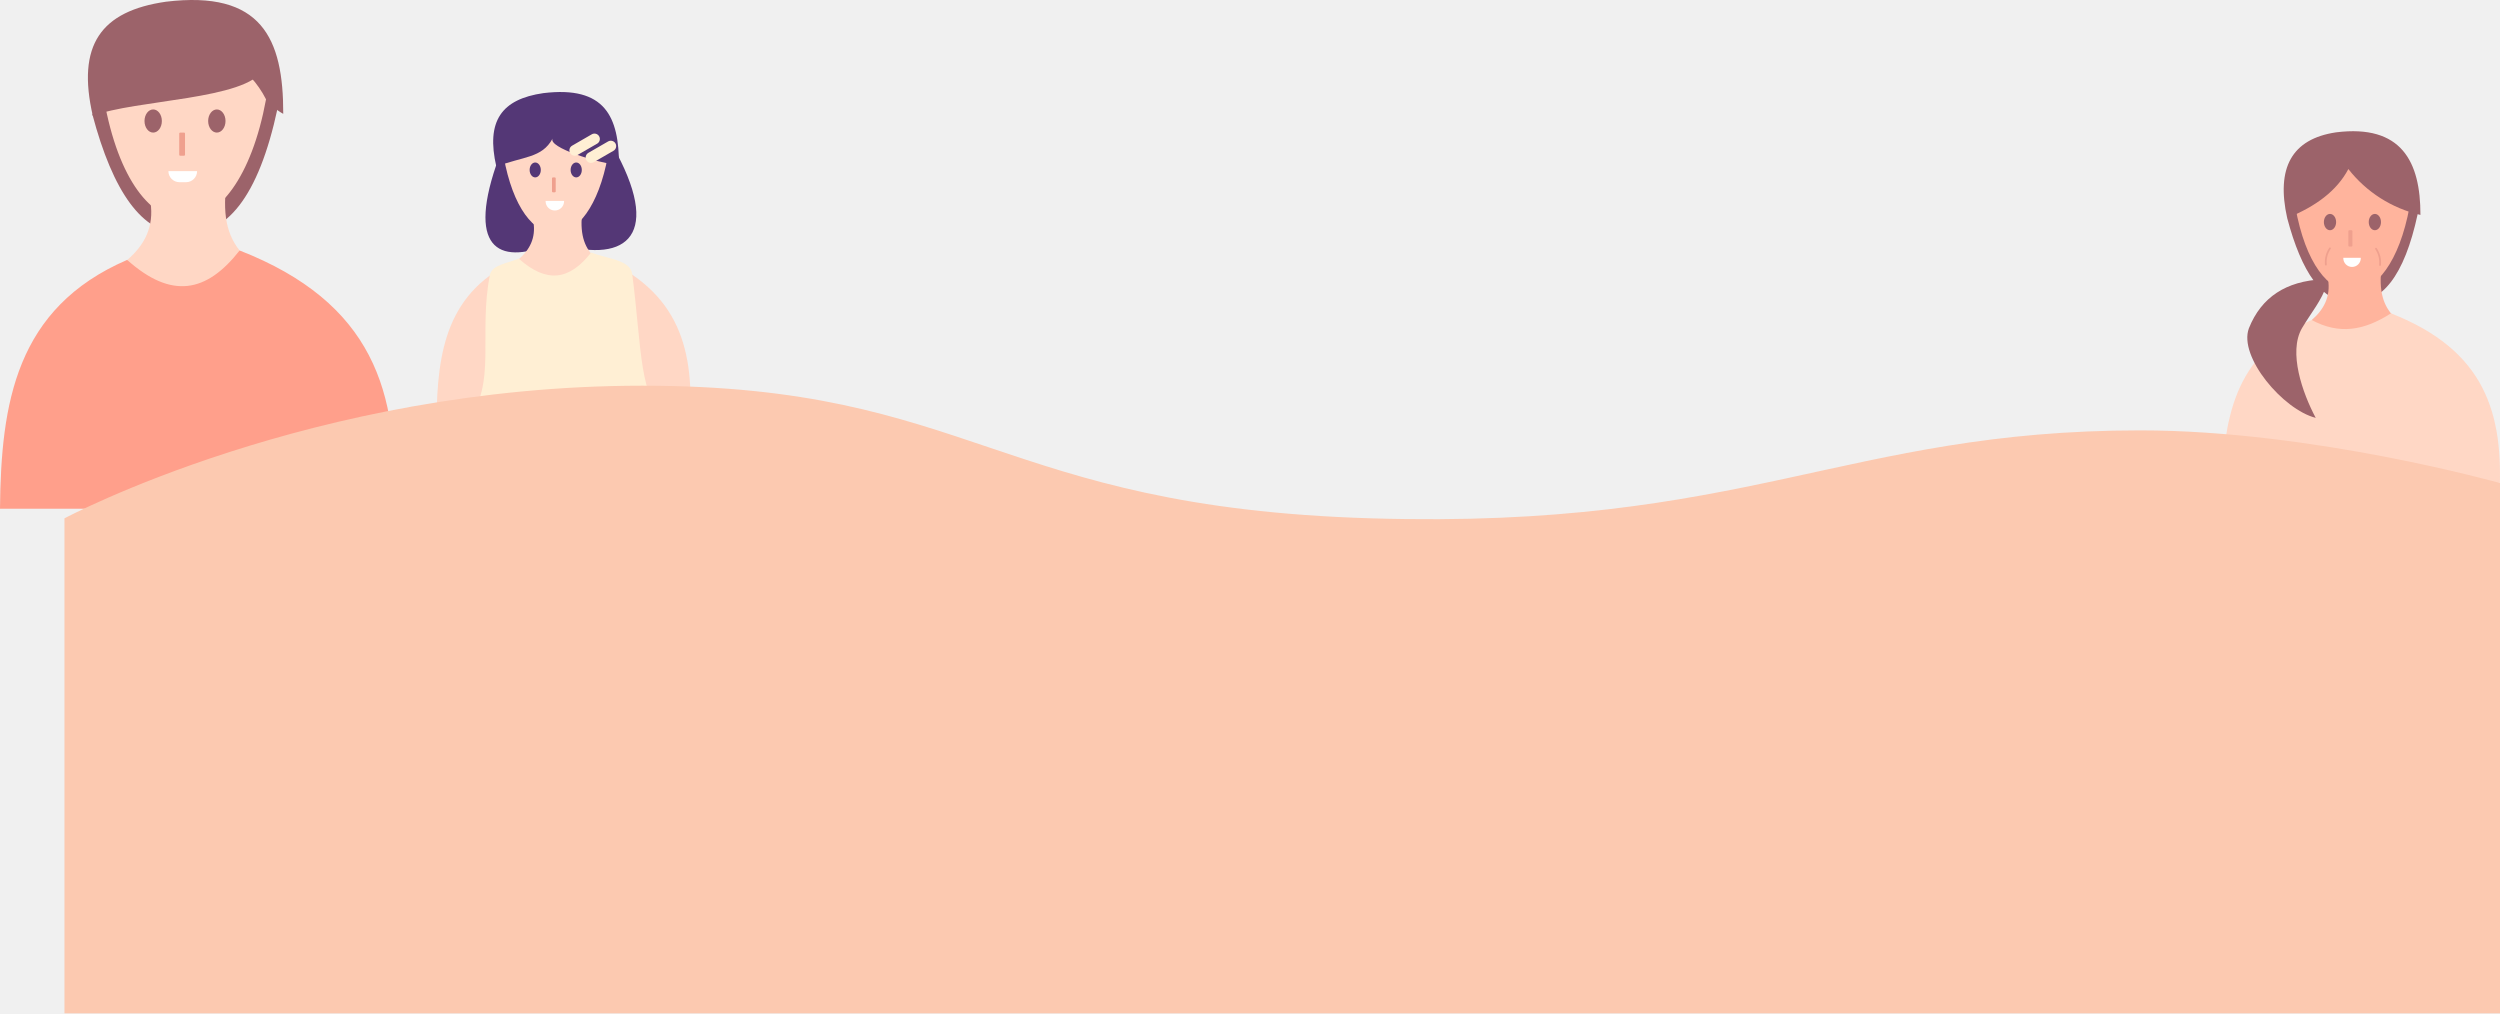
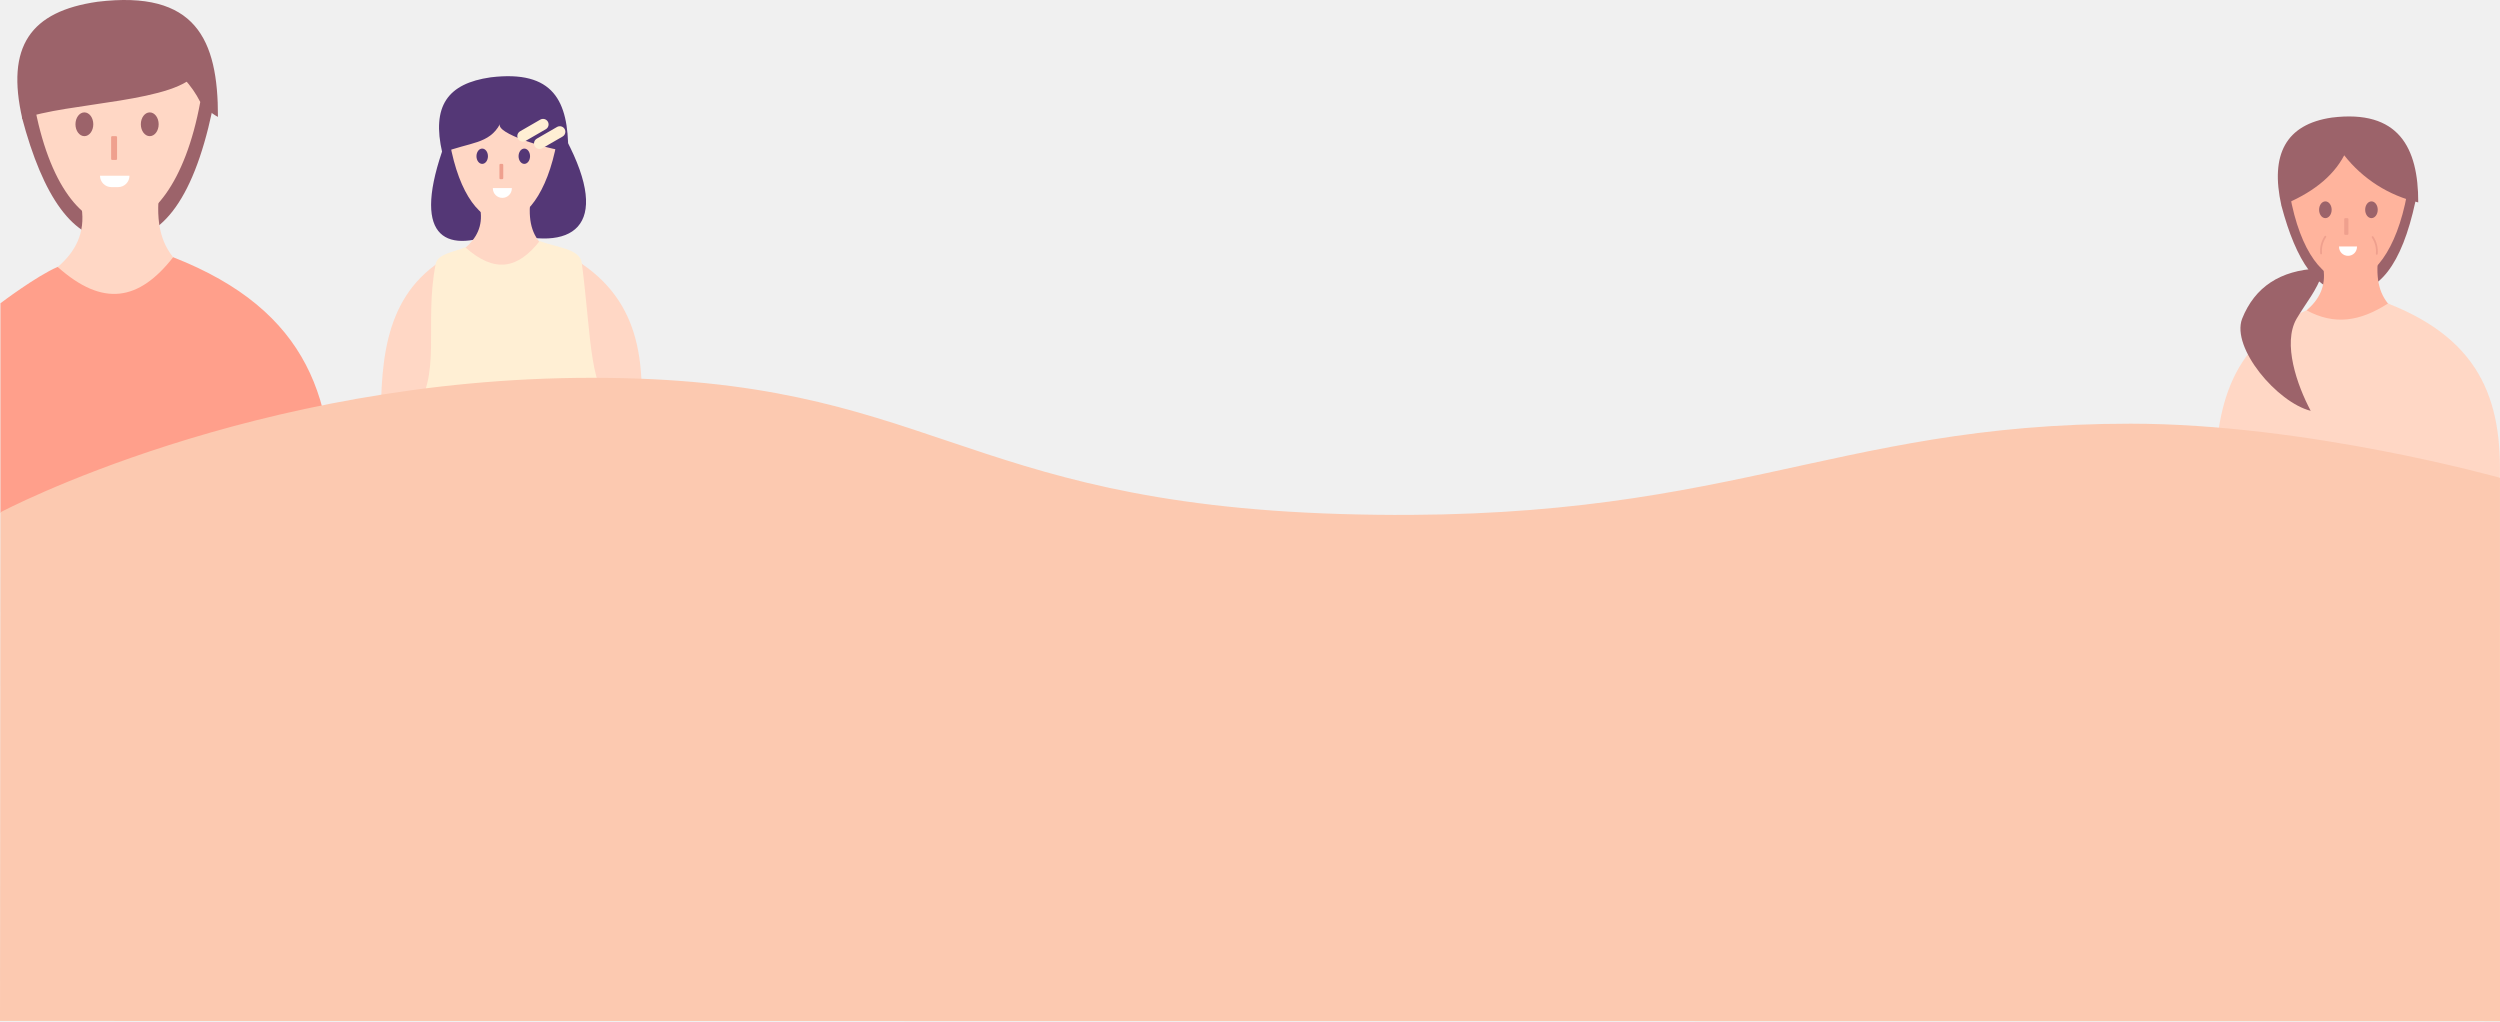
- <svg xmlns="http://www.w3.org/2000/svg" width="1403" height="568.695" viewBox="0 0 1403 568.695">
-   <g id="Groupe_798" data-name="Groupe 798" transform="translate(37 -3770)">
-     <g id="Groupe_657" data-name="Groupe 657" transform="translate(-781.052 2471.732)">
+ <svg xmlns="http://www.w3.org/2000/svg" width="1366.17" height="558.032" viewBox="0 0 1366.17 558.032">
+   <g id="Groupe_849" data-name="Groupe 849" transform="translate(0.145 -3737)">
+     <g id="Groupe_657" data-name="Groupe 657" transform="translate(-781.052 2428.732)">
      <path id="Tracé_370" data-name="Tracé 370" d="M3315.391,876.727c-16.326,48.245,3.07,56.053,32.569,43.188,38.664,12.327,60.685-1.891,35.265-49.928l-9.271-20.449-41.831-2.092-16.732,29.281h0" transform="translate(-2292.958 514.486)" fill="#543776" style="isolation: isolate" />
      <path id="Tracé_371" data-name="Tracé 371" d="M3326.693,878.791c1.37,8.931-2.131,15.567-8.366,20.915,6.274,18.824,29.221,14.641,43.862,0-6.682-5.892-9.352-13.225-8.306-25.1Z" transform="translate(-2283.261 544.134)" fill="#ffd7c5" style="isolation: isolate" />
      <path id="Tracé_372" data-name="Tracé 372" d="M3438.549,978.319c2.3-42.332-7.506-74.514-55.61-93.338-12.026,15.362-24.711,17.656-40.659,3.4-40.282,17.385-45.585,51.819-45.953,89.935" transform="translate(-2307.274 555.456)" fill="#ffd7c5" style="isolation: isolate" />
      <path id="Tracé_373" data-name="Tracé 373" d="M3314.3,871.142c10.458,58.836,48.1,56.874,58.562,0-6.068-12.009-18.146-19.1-33.464-23.534Z" transform="translate(-2287.659 514.663)" fill="#ffd7c5" style="isolation: isolate" />
      <path id="Tracé_374" data-name="Tracé 374" d="M3339.726,842.318c34.522-4.185,42.464,13.156,42.393,40.529-12.835-1.554-39.659-10.037-37.281-15-6.018,11.1-16.437,9.828-31.544,15.73-5.892-25.61,2.87-37.877,26.433-41.263" transform="translate(-2290.695 508.21)" fill="#543776" style="isolation: isolate" />
      <ellipse id="Ellipse_219" data-name="Ellipse 219" cx="3.137" cy="4.183" rx="3.137" ry="4.183" transform="translate(1041.28 1389.461)" fill="#543776" style="isolation: isolate" />
      <ellipse id="Ellipse_220" data-name="Ellipse 220" cx="3.137" cy="4.183" rx="3.137" ry="4.183" transform="translate(1064.287 1389.461)" fill="#543776" style="isolation: isolate" />
      <path id="Tracé_375" data-name="Tracé 375" stroke="#efa08e" d="M3335.07,873.131" fill="none" transform="translate(-2264.986 542.522)" stroke-linecap="round" stroke-linejoin="round" stroke-width="0.5" style="isolation: isolate" />
      <path id="Tracé_376" data-name="Tracé 376" stroke="#efa08e" d="M3334.07,869.131" fill="none" transform="translate(-2266.078 538.156)" stroke-linecap="round" stroke-linejoin="round" stroke-width="0.5" style="isolation: isolate" />
      <rect id="Rectangle_2228" data-name="Rectangle 2228" width="2.092" height="8.366" rx="0.5" transform="translate(1053.829 1397.827)" fill="#efa08e" style="isolation: isolate" />
      <path id="Tracé_377" data-name="Tracé 377" d="M3416.88,978.689c-16.1-12.112-14.226-39.124-19.8-82.069-1.124-7.734-14.076-8.358-23.012-11.855-12.026,15.362-24.711,17.657-40.662,3.4-6.176,2.667-15.057,3.495-16.169,9.15-6.569,33.422,4.024,61.1-12.647,81.878" transform="translate(-2298.254 555.221)" fill="#ffefd4" style="isolation: isolate" />
      <rect id="Rectangle_2229" data-name="Rectangle 2229" width="6.051" height="18.8" rx="3.026" transform="translate(1078.775 1372.132) rotate(60)" fill="#ffefd4" />
      <path id="Tracé_390" data-name="Tracé 390" d="M3.026,0A3.026,3.026,0,0,1,6.051,3.026V15.774a3.026,3.026,0,1,1-6.051,0V3.026A3.026,3.026,0,0,1,3.026,0Z" transform="translate(1087.936 1376.137) rotate(60)" fill="#ffefd4" />
      <path id="Rectangle_2235" data-name="Rectangle 2235" d="M0,0H10.368a0,0,0,0,1,0,0V.17A5.184,5.184,0,0,1,5.184,5.354h0A5.184,5.184,0,0,1,0,.17V0A0,0,0,0,1,0,0Z" transform="translate(1050.24 1411.047)" fill="#fff" />
    </g>
-     <g id="Groupe_733" data-name="Groupe 733" transform="translate(-438 2416.199)">
+     <g id="Groupe_733" data-name="Groupe 733" transform="translate(-441 2383.199)">
      <path id="Tracé_363" data-name="Tracé 363" d="M3216.86,893.544c11.532,43.569,28.059,67.244,50.571,67.059,24.565,1.546,42.7-20.58,53.351-70.306l-12.99-38.971-64.951-3.248-25.981,45.466h0" transform="translate(-2764.029 524.396)" fill="#9c636a" style="isolation: isolate" />
      <path id="Tracé_364" data-name="Tracé 364" d="M3235.89,881.735c2.127,13.864-3.309,24.172-12.99,32.476,9.742,29.228,45.372,22.733,68.1,0-10.376-9.148-14.52-20.535-12.9-38.971Z" transform="translate(-2750.454 585.445)" fill="#ffd7c5" style="isolation: isolate" />
-       <path id="Tracé_365" data-name="Tracé 365" d="M3421.735,1030.542c3.573-65.731-11.655-115.7-86.349-144.929-18.673,23.853-38.369,27.416-63.133,5.284-62.548,26.994-70.784,80.461-71.353,139.645" transform="translate(-2799.9 608.758)" fill="#ff9f8b" style="isolation: isolate" />
+       <path id="Tracé_365" data-name="Tracé 365" d="M3421.735,1030.542c3.573-65.731-11.655-115.7-86.349-144.929-18.673,23.853-38.369,27.416-63.133,5.284-11.7,5.048-31.251,19.86-31.251,19.86V1025.25" transform="translate(-2799.9 608.758)" fill="#ff9f8b" style="isolation: isolate" />
      <path id="Tracé_366" data-name="Tracé 366" d="M3218.873,884.782c16.238,91.357,74.693,88.311,90.931,0-9.422-18.648-28.179-29.654-51.961-36.542Z" transform="translate(-2759.51 524.76)" fill="#ffd7c5" style="isolation: isolate" />
      <path id="Tracé_367" data-name="Tracé 367" d="M3259.887,843.293c53.608-6.5,65.938,20.424,65.828,62.928-15.711-8.531-10.139-23.454-11.077-25.042-9.347,17.238-72.333,17.02-95.79,26.185-9.148-39.766,4.456-58.813,41.039-64.071" transform="translate(-2765.76 511.473)" fill="#9c636a" style="isolation: isolate" />
      <ellipse id="Ellipse_217" data-name="Ellipse 217" cx="4.871" cy="6.495" rx="4.871" ry="6.495" transform="translate(482.094 1415.219)" fill="#9c636a" style="isolation: isolate" />
      <ellipse id="Ellipse_218" data-name="Ellipse 218" cx="4.871" cy="6.495" rx="4.871" ry="6.495" transform="translate(517.817 1415.219)" fill="#9c636a" style="isolation: isolate" />
      <path id="Tracé_368" data-name="Tracé 368" stroke="#efa08e" d="M3239.643,873.762" fill="none" transform="translate(-2712.822 582.123)" stroke-linecap="round" stroke-linejoin="round" stroke-width="0.5" style="isolation: isolate" />
      <path id="Tracé_369" data-name="Tracé 369" stroke="#efa08e" d="M3238.643,869.762" fill="none" transform="translate(-2715.07 573.133)" stroke-linecap="round" stroke-linejoin="round" stroke-width="0.5" style="isolation: isolate" />
      <rect id="Rectangle_2226" data-name="Rectangle 2226" width="3.248" height="12.99" rx="0.5" transform="translate(501.579 1428.209)" fill="#efa08e" style="isolation: isolate" />
      <path id="Rectangle_2231" data-name="Rectangle 2231" d="M0,0H16.1a0,0,0,0,1,0,0V0A6.205,6.205,0,0,1,9.894,6.205H6.205A6.205,6.205,0,0,1,0,0V0A0,0,0,0,1,0,0Z" transform="translate(495.509 1449.847)" fill="#fff" />
    </g>
-     <g id="Groupe_732" data-name="Groupe 732" transform="translate(349 3631.771)">
+     <g id="Groupe_732" data-name="Groupe 732" transform="translate(349 3588.771)">
      <g id="Groupe_605" data-name="Groupe 605" transform="translate(861 211.866)">
        <g id="Calque_26" data-name="Calque 26" transform="translate(36.56 16.652)">
          <path id="Tracé_285" data-name="Tracé 285" d="M3218,781.048c8.129,30.711,19.778,47.4,35.647,47.269,17.315,1.09,30.1-14.5,37.606-49.558l-9.156-27.47L3236.313,749,3218,781.048h0" transform="translate(-3217.999 -749)" fill="#9c636a" />
        </g>
        <g id="Calque_27" data-name="Calque 27" transform="translate(0 0)">
          <path id="Tracé_286" data-name="Tracé 286" d="M3233.186,780.578c1.5,9.772-2.332,17.038-9.156,22.891,6.867,20.6,31.981,16.024,48.006,0-7.314-6.449-10.235-14.474-9.091-27.47Z" transform="translate(-3173.668 -697.541)" fill="#ffb49d" />
          <path id="Tracé_287" data-name="Tracé 287" d="M3252.323,790.1c-44.089,19.027-49.892,56.716-50.294,98.434h155.662c2.52-46.332-8.216-81.556-60.866-102.158C3281.617,796.18,3267.647,798.4,3252.323,790.1Z" transform="translate(-3202.028 -684.169)" fill="#ffd7c5" style="isolation: isolate" />
          <path id="Tracé_288" data-name="Tracé 288" d="M3250.327,778.035c-20.193,1.046-34.2,9.864-41.2,27.47-5.988,15.944,19.192,45.7,37.5,50.281-7.437-13.959-15.479-36.83-7.746-50.281,5.457-9.237,10.97-15.294,14.127-24.92" transform="translate(-3194.043 -694.918)" fill="#9c636a" />
          <path id="Tracé_289" data-name="Tracé 289" d="M3220,774.758c11.445,64.4,52.65,62.249,64.1,0L3247.47,749Z" transform="translate(-3178.862 -732.348)" fill="#ffb49d" style="isolation: isolate" />
          <path id="Tracé_290" data-name="Tracé 290" d="M3246.563,742.379c36.627-4.578,47.39,16.4,47.315,46.342a72.027,72.027,0,0,1-40.447-25.74c-6.385,12.142-18.312,21.017-34.338,27.47-6.249-28.008,2.475-44.369,27.47-48.072" transform="translate(-3182.533 -741.751)" fill="#9c636a" style="isolation: isolate" />
          <ellipse id="Ellipse_185" data-name="Ellipse 185" cx="3.434" cy="4.578" rx="3.434" ry="4.578" transform="translate(57.162 46.411)" fill="#9c636a" style="isolation: isolate" />
          <ellipse id="Ellipse_186" data-name="Ellipse 186" cx="3.434" cy="4.578" rx="3.434" ry="4.578" transform="translate(82.343 46.411)" fill="#9c636a" style="isolation: isolate" />
          <path id="Tracé_291" data-name="Tracé 291" stroke="#efa08e" d="M3239.772,770.522a13.919,13.919,0,0,1,2.289,9.157" fill="none" transform="translate(-3153.372 -704.603)" stroke-linecap="round" stroke-linejoin="round" stroke-width="1" style="isolation: isolate" />
          <path id="Rectangle_2181" data-name="Rectangle 2181" d="M0,0H9.817a0,0,0,0,1,0,0V.218A4.908,4.908,0,0,1,4.908,5.126h0A4.908,4.908,0,0,1,0,.218V0A0,0,0,0,1,0,0Z" transform="translate(68.06 71.044)" fill="#fff" />
          <path id="Tracé_292" data-name="Tracé 292" stroke="#efa08e" d="M3229.82,770.436a13.913,13.913,0,0,0-2.29,9.157" fill="none" transform="translate(-3169.256 -704.714)" stroke-linecap="round" stroke-linejoin="round" stroke-width="1" style="isolation: isolate" />
          <rect id="Rectangle_2182" data-name="Rectangle 2182" width="2.289" height="9.157" rx="0.5" transform="translate(70.897 55.567)" fill="#efa08e" style="isolation: isolate" />
        </g>
      </g>
    </g>
-     <path id="Tracé_425" data-name="Tracé 425" d="M3538,10146.893s138.959-74.443,324.262-74.443,199.094,68.176,409.27,74.443,265.637-49.367,431.435-49.367c96.826,0,201.857,29.571,201.857,29.571v297.6H3538Z" transform="translate(-3538.823 -6086)" fill="#fcc9b0" />
+     <path id="Tracé_425" data-name="Tracé 425" d="M3538.928,10145.953s138.031-73.5,323.334-73.5,199.094,68.176,409.27,74.443,265.637-49.367,431.435-49.367c96.826,0,201.857,29.571,201.857,29.571l.025,296.936-1366.17-.116Z" transform="translate(-3538.823 -6129)" fill="#fcc9b0" />
  </g>
</svg>
